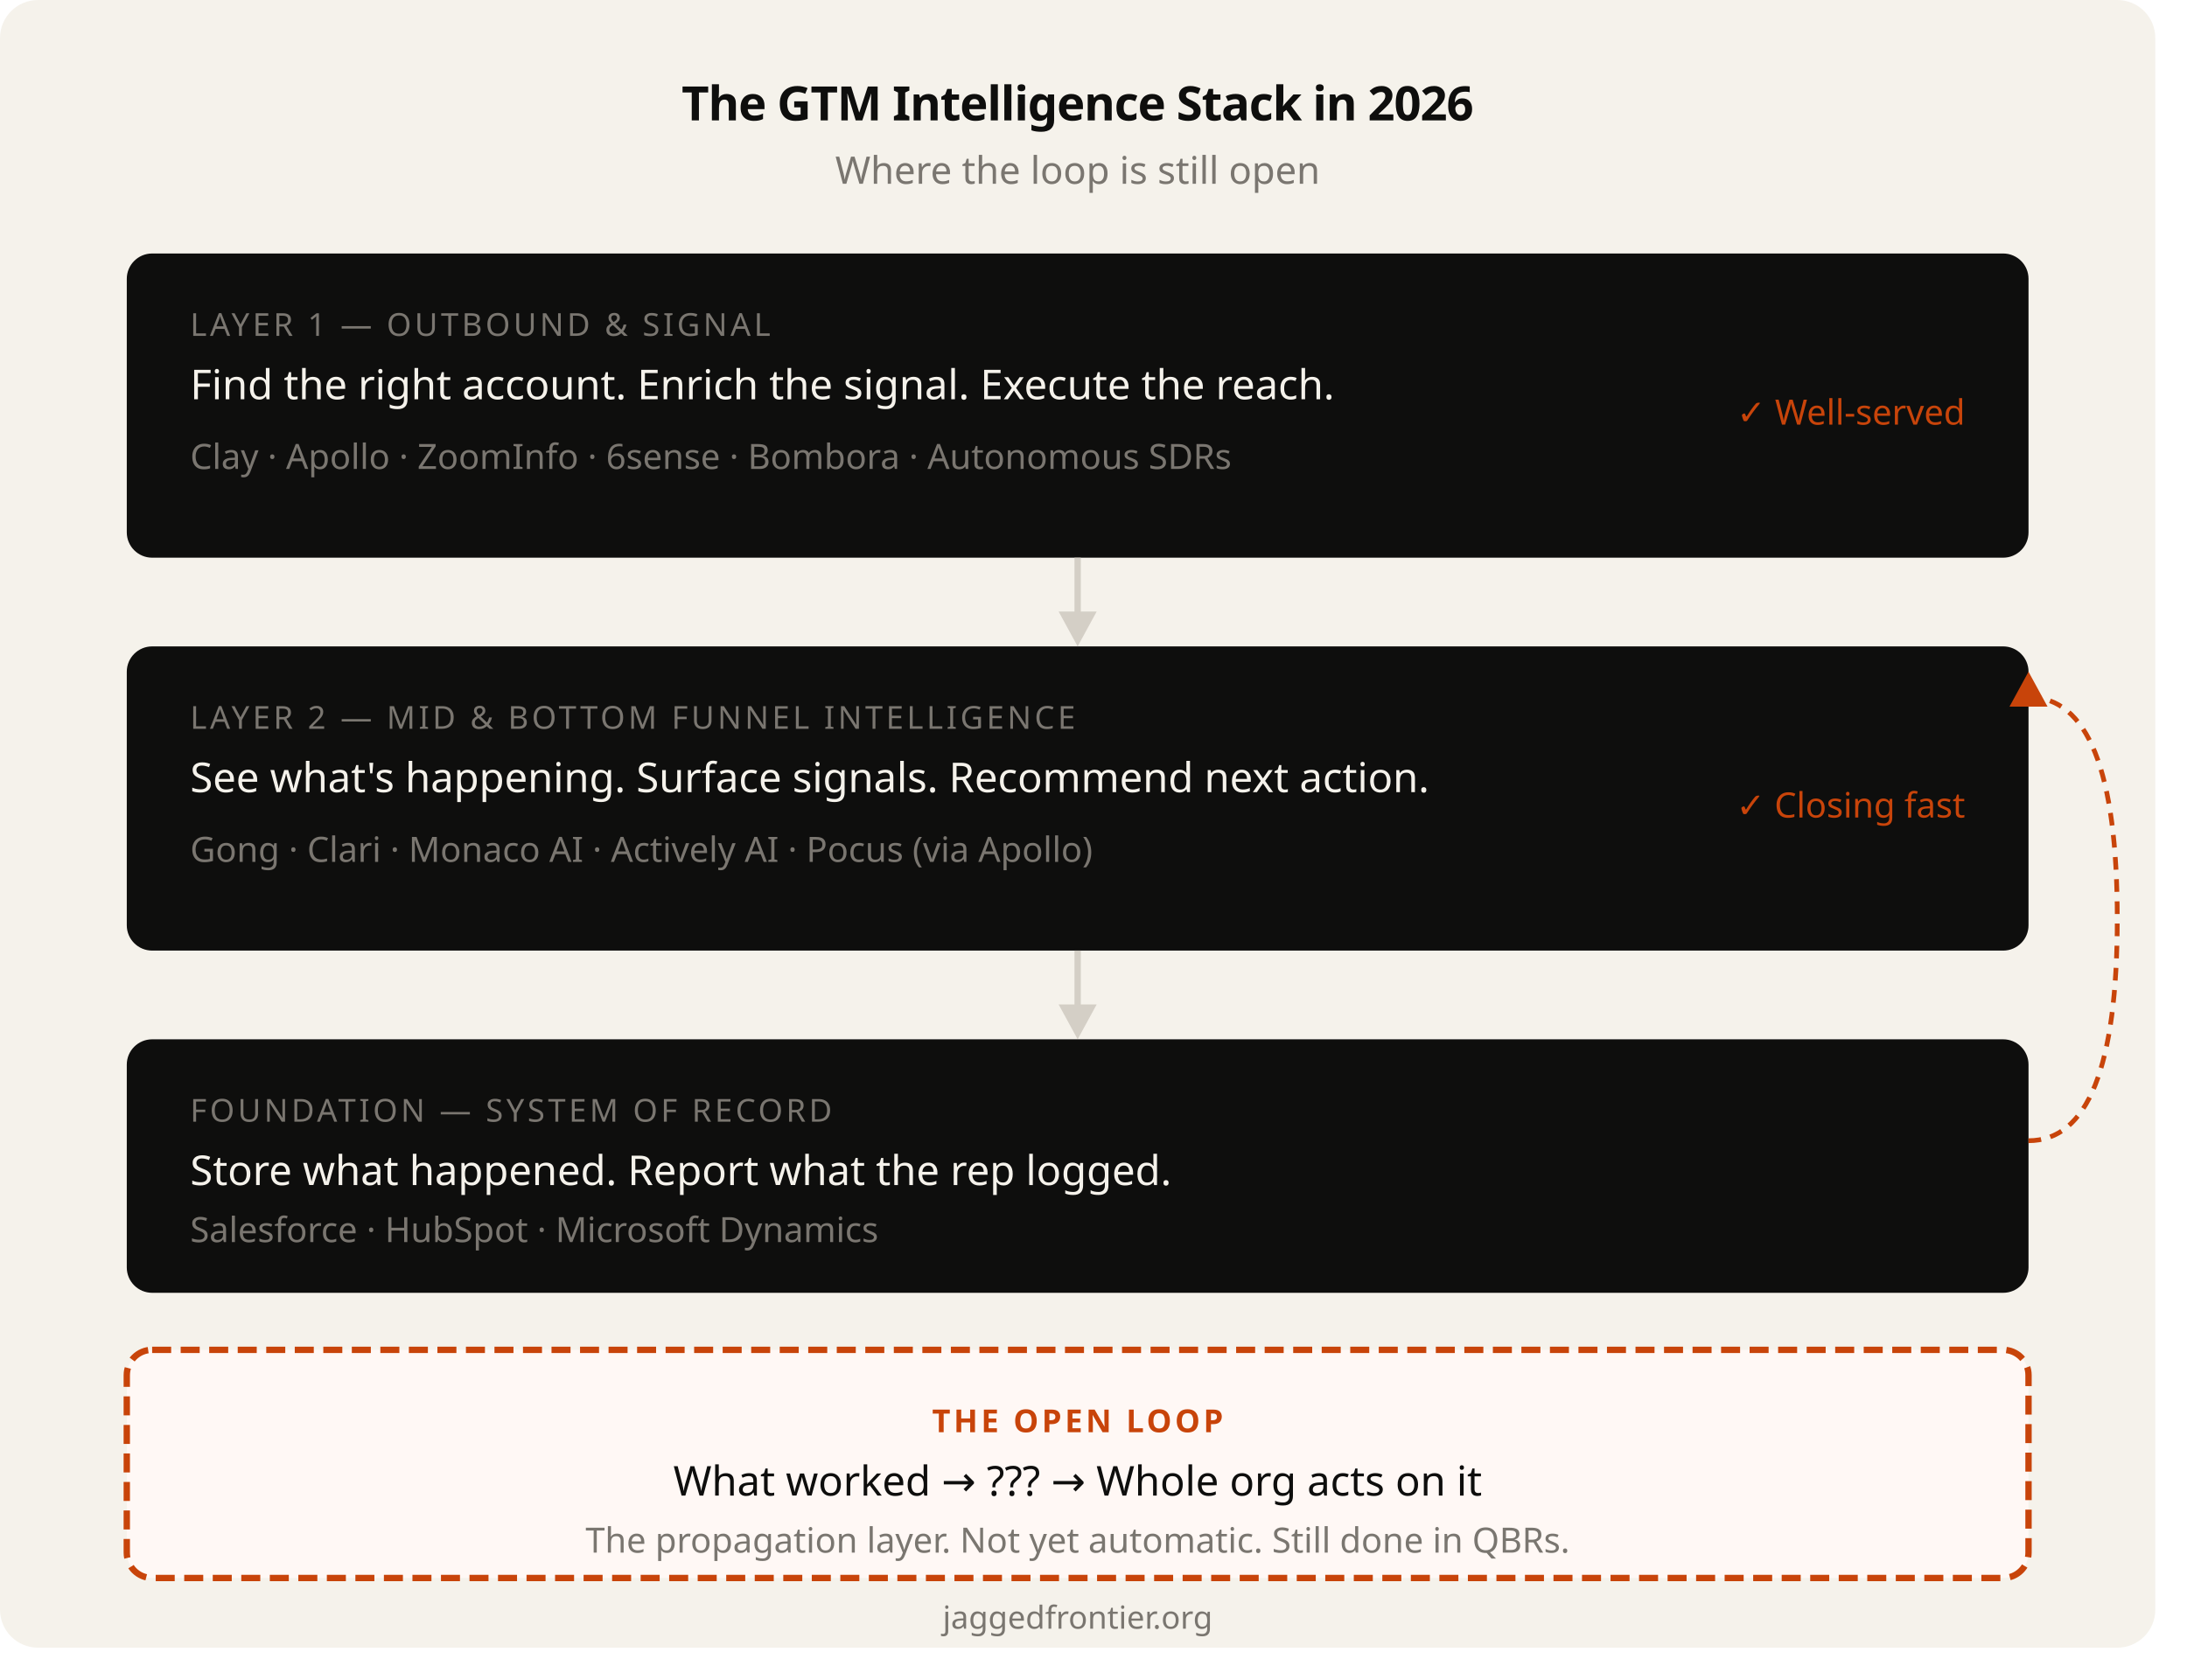
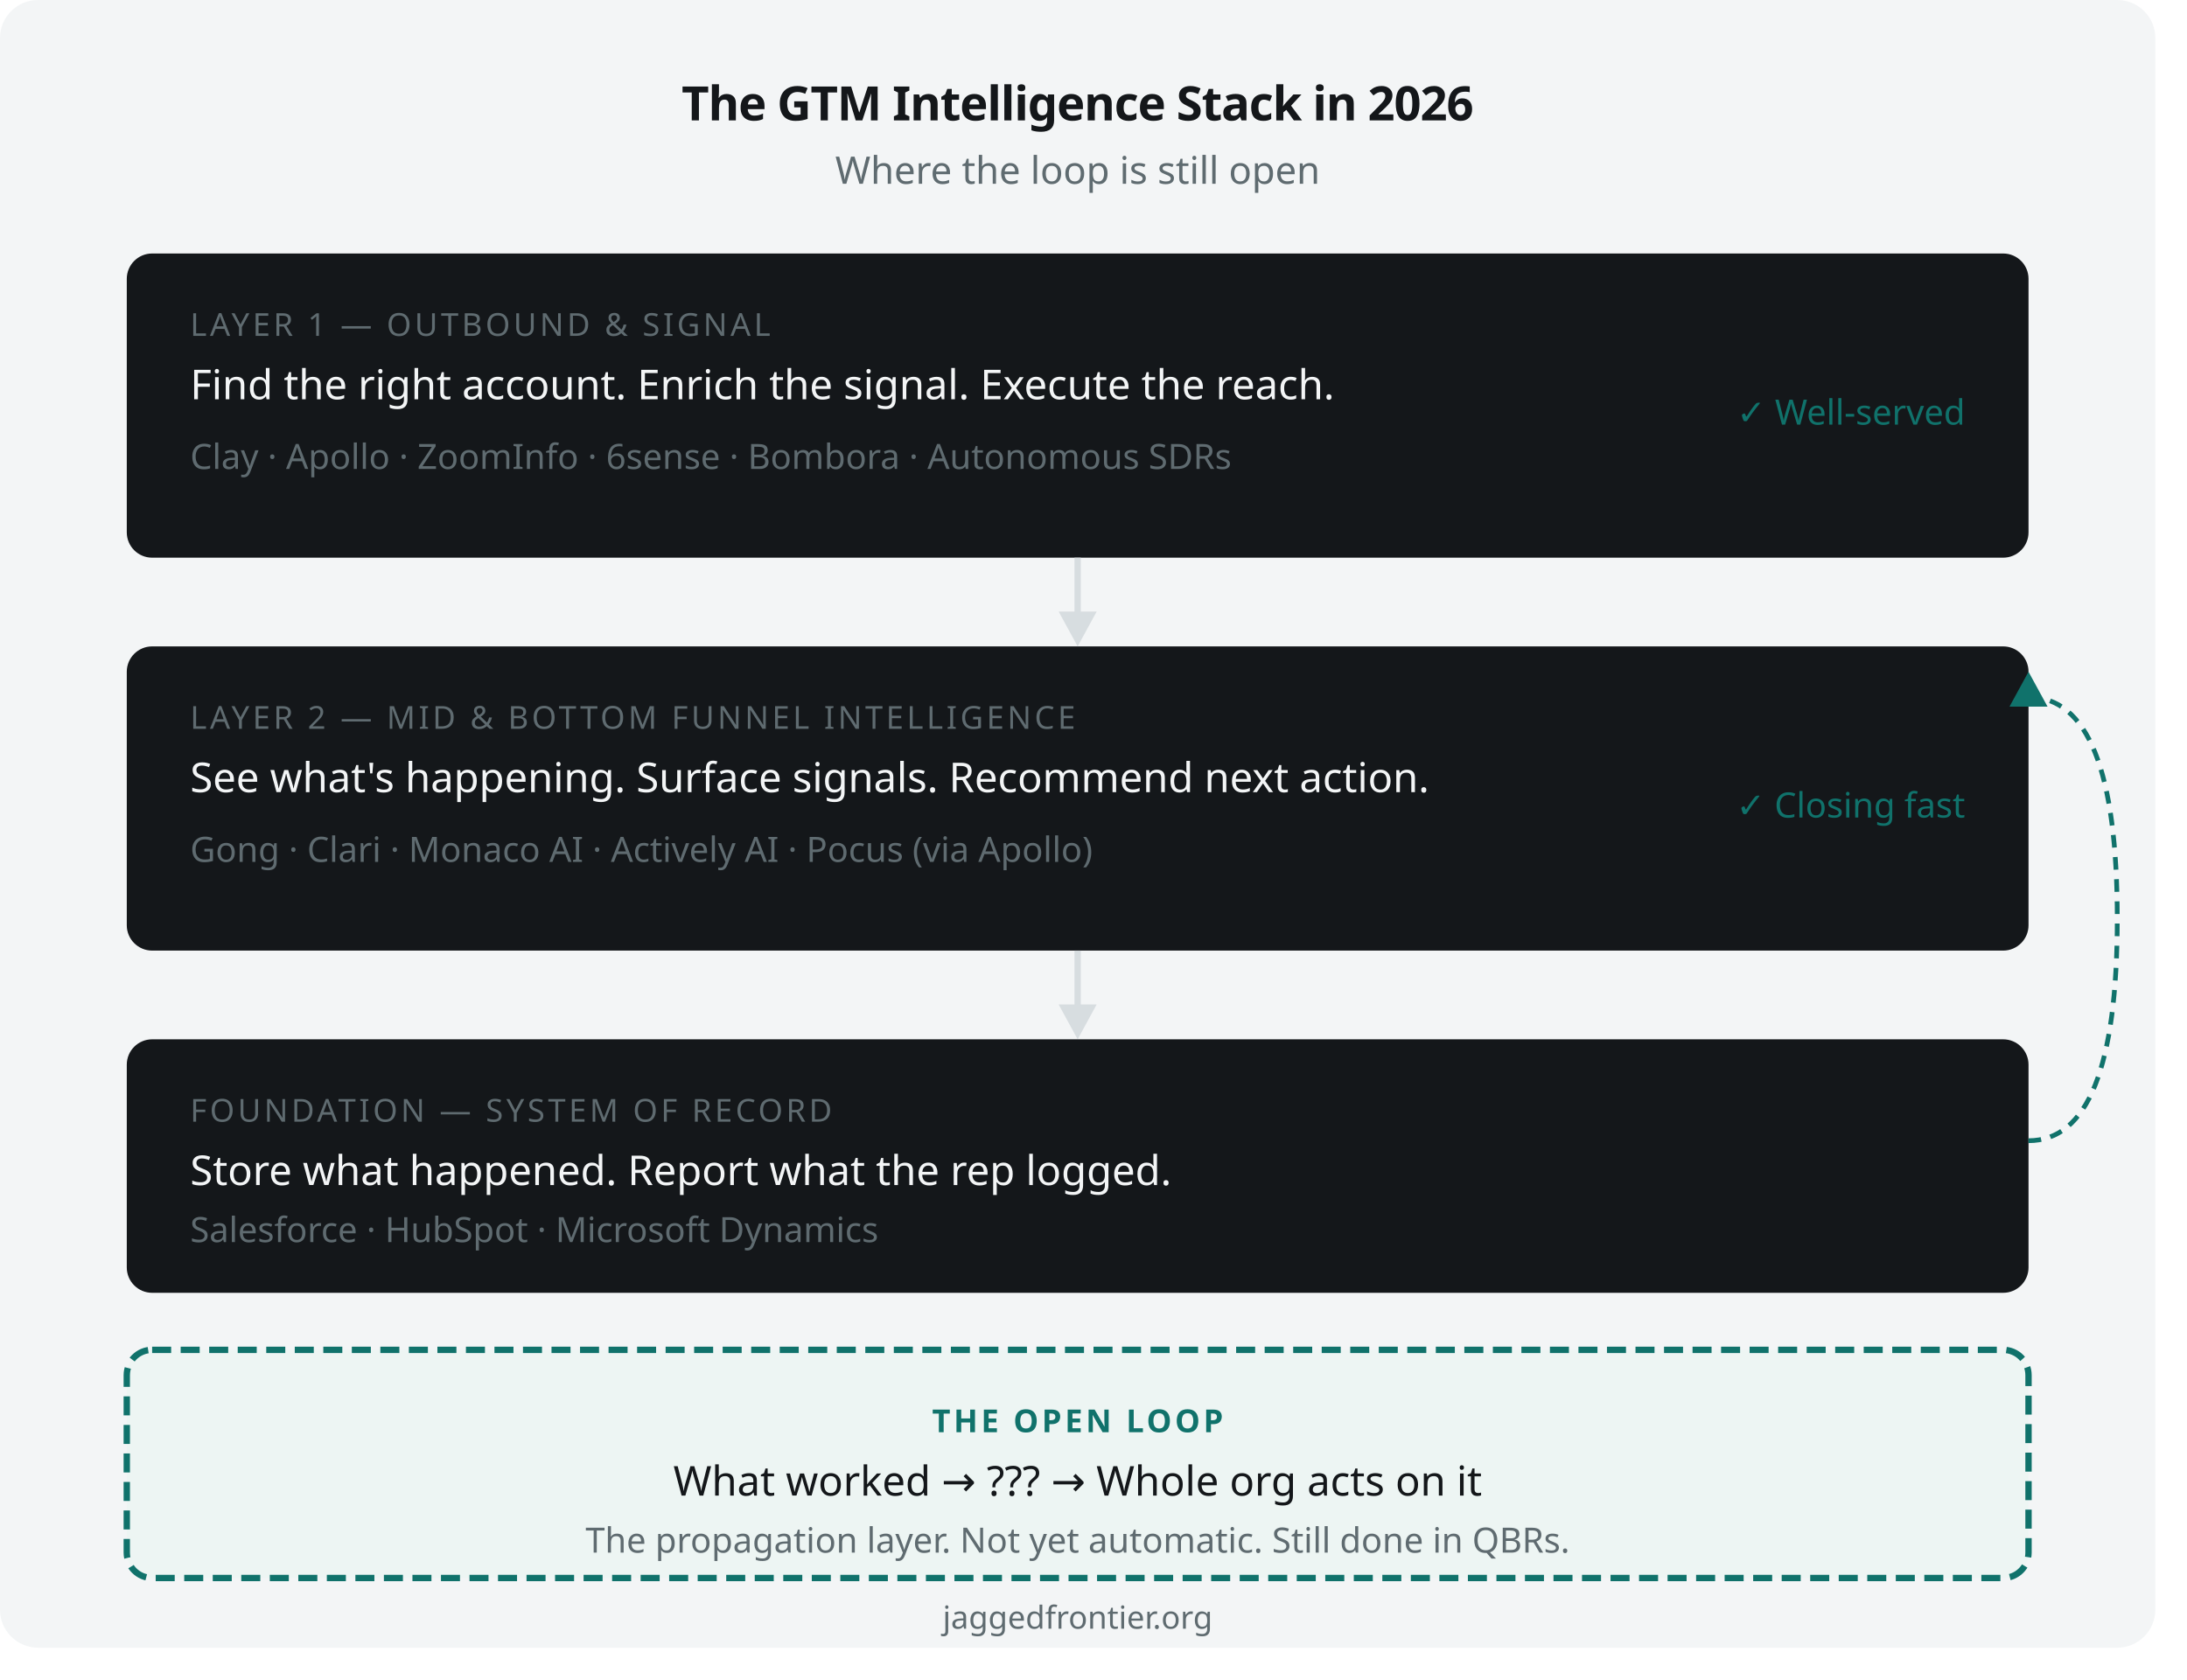
<svg xmlns="http://www.w3.org/2000/svg" viewBox="0 0 690 530" role="img" font-family="'DM Sans', system-ui, sans-serif" style="">
-   <rect width="680" height="520" fill="#f5f2eb" rx="12" style="fill:rgb(245, 242, 235);stroke:none;color:rgb(0, 0, 0);stroke-width:1px;stroke-linecap:butt;stroke-linejoin:miter;opacity:1;font-family:&quot;DM Sans&quot;, system-ui, sans-serif;font-size:16px;font-weight:400;text-anchor:start;dominant-baseline:auto" />
-   <text x="340" y="38" text-anchor="middle" font-size="15" font-weight="600" fill="#0e0e0d" letter-spacing="-0.3" style="fill:rgb(14, 14, 13);stroke:none;color:rgb(0, 0, 0);stroke-width:1px;stroke-linecap:butt;stroke-linejoin:miter;opacity:1;font-family:&quot;DM Sans&quot;, system-ui, sans-serif;font-size:15px;font-weight:600;text-anchor:middle;dominant-baseline:auto">The GTM Intelligence Stack in 2026</text>
-   <text x="340" y="58" text-anchor="middle" font-size="12" fill="#7a7670" style="fill:rgb(122, 118, 112);stroke:none;color:rgb(0, 0, 0);stroke-width:1px;stroke-linecap:butt;stroke-linejoin:miter;opacity:1;font-family:&quot;DM Sans&quot;, system-ui, sans-serif;font-size:12px;font-weight:400;text-anchor:middle;dominant-baseline:auto">Where the loop is still open</text>
-   <rect x="40" y="80" width="600" height="96" rx="8" fill="#0e0e0d" style="fill:rgb(14, 14, 13);stroke:none;color:rgb(0, 0, 0);stroke-width:1px;stroke-linecap:butt;stroke-linejoin:miter;opacity:1;font-family:&quot;DM Sans&quot;, system-ui, sans-serif;font-size:16px;font-weight:400;text-anchor:start;dominant-baseline:auto" />
-   <text x="60" y="106" font-size="10" font-weight="500" fill="#7a7670" letter-spacing="1" text-transform="uppercase" style="fill:rgb(122, 118, 112);stroke:none;color:rgb(0, 0, 0);stroke-width:1px;stroke-linecap:butt;stroke-linejoin:miter;opacity:1;font-family:&quot;DM Sans&quot;, system-ui, sans-serif;font-size:10px;font-weight:500;text-anchor:start;dominant-baseline:auto">LAYER 1 — OUTBOUND &amp; SIGNAL</text>
-   <text x="60" y="126" font-size="13" font-weight="500" fill="#f5f2eb" style="fill:rgb(245, 242, 235);stroke:none;color:rgb(0, 0, 0);stroke-width:1px;stroke-linecap:butt;stroke-linejoin:miter;opacity:1;font-family:&quot;DM Sans&quot;, system-ui, sans-serif;font-size:13px;font-weight:500;text-anchor:start;dominant-baseline:auto">Find the right account. Enrich the signal. Execute the reach.</text>
-   <text x="60" y="148" font-size="11" fill="#7a7670" style="fill:rgb(122, 118, 112);stroke:none;color:rgb(0, 0, 0);stroke-width:1px;stroke-linecap:butt;stroke-linejoin:miter;opacity:1;font-family:&quot;DM Sans&quot;, system-ui, sans-serif;font-size:11px;font-weight:400;text-anchor:start;dominant-baseline:auto">Clay · Apollo · ZoomInfo · 6sense · Bombora · Autonomous SDRs</text>
-   <text x="620" y="134" text-anchor="end" font-size="11" fill="#c8440a" font-weight="500" style="fill:rgb(200, 68, 10);stroke:none;color:rgb(0, 0, 0);stroke-width:1px;stroke-linecap:butt;stroke-linejoin:miter;opacity:1;font-family:&quot;DM Sans&quot;, system-ui, sans-serif;font-size:11px;font-weight:500;text-anchor:end;dominant-baseline:auto">✓ Well-served</text>
-   <line x1="340" y1="176" x2="340" y2="196" stroke="#d4cfc6" stroke-width="2" style="fill:rgb(0, 0, 0);stroke:rgb(212, 207, 198);color:rgb(0, 0, 0);stroke-width:2px;stroke-linecap:butt;stroke-linejoin:miter;opacity:1;font-family:&quot;DM Sans&quot;, system-ui, sans-serif;font-size:16px;font-weight:400;text-anchor:start;dominant-baseline:auto" />
-   <polygon points="334,193 340,204 346,193" fill="#d4cfc6" style="fill:rgb(212, 207, 198);stroke:none;color:rgb(0, 0, 0);stroke-width:1px;stroke-linecap:butt;stroke-linejoin:miter;opacity:1;font-family:&quot;DM Sans&quot;, system-ui, sans-serif;font-size:16px;font-weight:400;text-anchor:start;dominant-baseline:auto" />
-   <rect x="40" y="204" width="600" height="96" rx="8" fill="#0e0e0d" style="fill:rgb(14, 14, 13);stroke:none;color:rgb(0, 0, 0);stroke-width:1px;stroke-linecap:butt;stroke-linejoin:miter;opacity:1;font-family:&quot;DM Sans&quot;, system-ui, sans-serif;font-size:16px;font-weight:400;text-anchor:start;dominant-baseline:auto" />
-   <text x="60" y="230" font-size="10" font-weight="500" fill="#7a7670" letter-spacing="1" style="fill:rgb(122, 118, 112);stroke:none;color:rgb(0, 0, 0);stroke-width:1px;stroke-linecap:butt;stroke-linejoin:miter;opacity:1;font-family:&quot;DM Sans&quot;, system-ui, sans-serif;font-size:10px;font-weight:500;text-anchor:start;dominant-baseline:auto">LAYER 2 — MID &amp; BOTTOM FUNNEL INTELLIGENCE</text>
-   <text x="60" y="250" font-size="13" font-weight="500" fill="#f5f2eb" style="fill:rgb(245, 242, 235);stroke:none;color:rgb(0, 0, 0);stroke-width:1px;stroke-linecap:butt;stroke-linejoin:miter;opacity:1;font-family:&quot;DM Sans&quot;, system-ui, sans-serif;font-size:13px;font-weight:500;text-anchor:start;dominant-baseline:auto">See what's happening. Surface signals. Recommend next action.</text>
-   <text x="60" y="272" font-size="11" fill="#7a7670" style="fill:rgb(122, 118, 112);stroke:none;color:rgb(0, 0, 0);stroke-width:1px;stroke-linecap:butt;stroke-linejoin:miter;opacity:1;font-family:&quot;DM Sans&quot;, system-ui, sans-serif;font-size:11px;font-weight:400;text-anchor:start;dominant-baseline:auto">Gong · Clari · Monaco AI · Actively AI · Pocus (via Apollo)</text>
-   <text x="620" y="258" text-anchor="end" font-size="11" fill="#c8440a" font-weight="500" style="fill:rgb(200, 68, 10);stroke:none;color:rgb(0, 0, 0);stroke-width:1px;stroke-linecap:butt;stroke-linejoin:miter;opacity:1;font-family:&quot;DM Sans&quot;, system-ui, sans-serif;font-size:11px;font-weight:500;text-anchor:end;dominant-baseline:auto">✓ Closing fast</text>
-   <line x1="340" y1="300" x2="340" y2="320" stroke="#d4cfc6" stroke-width="2" style="fill:rgb(0, 0, 0);stroke:rgb(212, 207, 198);color:rgb(0, 0, 0);stroke-width:2px;stroke-linecap:butt;stroke-linejoin:miter;opacity:1;font-family:&quot;DM Sans&quot;, system-ui, sans-serif;font-size:16px;font-weight:400;text-anchor:start;dominant-baseline:auto" />
-   <polygon points="334,317 340,328 346,317" fill="#d4cfc6" style="fill:rgb(212, 207, 198);stroke:none;color:rgb(0, 0, 0);stroke-width:1px;stroke-linecap:butt;stroke-linejoin:miter;opacity:1;font-family:&quot;DM Sans&quot;, system-ui, sans-serif;font-size:16px;font-weight:400;text-anchor:start;dominant-baseline:auto" />
-   <rect x="40" y="328" width="600" height="80" rx="8" fill="#0e0e0d" style="fill:rgb(14, 14, 13);stroke:none;color:rgb(0, 0, 0);stroke-width:1px;stroke-linecap:butt;stroke-linejoin:miter;opacity:1;font-family:&quot;DM Sans&quot;, system-ui, sans-serif;font-size:16px;font-weight:400;text-anchor:start;dominant-baseline:auto" />
-   <text x="60" y="354" font-size="10" font-weight="500" fill="#7a7670" letter-spacing="1" style="fill:rgb(122, 118, 112);stroke:none;color:rgb(0, 0, 0);stroke-width:1px;stroke-linecap:butt;stroke-linejoin:miter;opacity:1;font-family:&quot;DM Sans&quot;, system-ui, sans-serif;font-size:10px;font-weight:500;text-anchor:start;dominant-baseline:auto">FOUNDATION — SYSTEM OF RECORD</text>
-   <text x="60" y="374" font-size="13" font-weight="500" fill="#f5f2eb" style="fill:rgb(245, 242, 235);stroke:none;color:rgb(0, 0, 0);stroke-width:1px;stroke-linecap:butt;stroke-linejoin:miter;opacity:1;font-family:&quot;DM Sans&quot;, system-ui, sans-serif;font-size:13px;font-weight:500;text-anchor:start;dominant-baseline:auto">Store what happened. Report what the rep logged.</text>
-   <text x="60" y="392" font-size="11" fill="#7a7670" style="fill:rgb(122, 118, 112);stroke:none;color:rgb(0, 0, 0);stroke-width:1px;stroke-linecap:butt;stroke-linejoin:miter;opacity:1;font-family:&quot;DM Sans&quot;, system-ui, sans-serif;font-size:11px;font-weight:400;text-anchor:start;dominant-baseline:auto">Salesforce · HubSpot · Microsoft Dynamics</text>
-   <rect x="40" y="426" width="600" height="72" rx="8" fill="#fff8f5" stroke="#c8440a" stroke-width="2" stroke-dasharray="6 3" style="fill:rgb(255, 248, 245);stroke:rgb(200, 68, 10);color:rgb(0, 0, 0);stroke-width:2px;stroke-dasharray:6px, 3px;stroke-linecap:butt;stroke-linejoin:miter;opacity:1;font-family:&quot;DM Sans&quot;, system-ui, sans-serif;font-size:16px;font-weight:400;text-anchor:start;dominant-baseline:auto" />
-   <text x="340" y="452" text-anchor="middle" font-size="10" font-weight="600" fill="#c8440a" letter-spacing="1" style="fill:rgb(200, 68, 10);stroke:none;color:rgb(0, 0, 0);stroke-width:1px;stroke-linecap:butt;stroke-linejoin:miter;opacity:1;font-family:&quot;DM Sans&quot;, system-ui, sans-serif;font-size:10px;font-weight:600;text-anchor:middle;dominant-baseline:auto">THE OPEN LOOP</text>
-   <text x="340" y="472" text-anchor="middle" font-size="13" fill="#0e0e0d" font-weight="500" style="fill:rgb(14, 14, 13);stroke:none;color:rgb(0, 0, 0);stroke-width:1px;stroke-linecap:butt;stroke-linejoin:miter;opacity:1;font-family:&quot;DM Sans&quot;, system-ui, sans-serif;font-size:13px;font-weight:500;text-anchor:middle;dominant-baseline:auto">What worked → ??? → Whole org acts on it</text>
-   <text x="340" y="490" text-anchor="middle" font-size="11" fill="#7a7670" style="fill:rgb(122, 118, 112);stroke:none;color:rgb(0, 0, 0);stroke-width:1px;stroke-linecap:butt;stroke-linejoin:miter;opacity:1;font-family:&quot;DM Sans&quot;, system-ui, sans-serif;font-size:11px;font-weight:400;text-anchor:middle;dominant-baseline:auto">The propagation layer. Not yet automatic. Still done in QBRs.</text>
-   <path d="M 640 360 Q 668 360 668 290 Q 668 220 640 220" stroke="#c8440a" stroke-width="1.5" fill="none" stroke-dasharray="4 3" style="fill:none;stroke:rgb(200, 68, 10);color:rgb(0, 0, 0);stroke-width:1.5px;stroke-dasharray:4px, 3px;stroke-linecap:butt;stroke-linejoin:miter;opacity:1;font-family:&quot;DM Sans&quot;, system-ui, sans-serif;font-size:16px;font-weight:400;text-anchor:start;dominant-baseline:auto" />
-   <polygon points="634,223 640,212 646,223" fill="#c8440a" style="fill:rgb(200, 68, 10);stroke:none;color:rgb(0, 0, 0);stroke-width:1px;stroke-linecap:butt;stroke-linejoin:miter;opacity:1;font-family:&quot;DM Sans&quot;, system-ui, sans-serif;font-size:16px;font-weight:400;text-anchor:start;dominant-baseline:auto" />
-   <text x="340" y="514" text-anchor="middle" font-size="10" fill="#7a7670" style="fill:rgb(122, 118, 112);stroke:none;color:rgb(0, 0, 0);stroke-width:1px;stroke-linecap:butt;stroke-linejoin:miter;opacity:1;font-family:&quot;DM Sans&quot;, system-ui, sans-serif;font-size:10px;font-weight:400;text-anchor:middle;dominant-baseline:auto">jaggedfrontier.org</text>
+   <rect width="680" height="520" fill="#f3f5f6" rx="12" style="fill:rgb(243, 245, 246);stroke:none;color:rgb(0, 0, 0);stroke-width:1px;stroke-linecap:butt;stroke-linejoin:miter;opacity:1;font-family:&quot;DM Sans&quot;, system-ui, sans-serif;font-size:16px;font-weight:400;text-anchor:start;dominant-baseline:auto" />
+   <text x="340" y="38" text-anchor="middle" font-size="15" font-weight="600" fill="#14171a" letter-spacing="-0.3" style="fill:rgb(20, 23, 26);stroke:none;color:rgb(0, 0, 0);stroke-width:1px;stroke-linecap:butt;stroke-linejoin:miter;opacity:1;font-family:&quot;DM Sans&quot;, system-ui, sans-serif;font-size:15px;font-weight:600;text-anchor:middle;dominant-baseline:auto">The GTM Intelligence Stack in 2026</text>
+   <text x="340" y="58" text-anchor="middle" font-size="12" fill="#5f6b70" style="fill:rgb(95, 107, 112);stroke:none;color:rgb(0, 0, 0);stroke-width:1px;stroke-linecap:butt;stroke-linejoin:miter;opacity:1;font-family:&quot;DM Sans&quot;, system-ui, sans-serif;font-size:12px;font-weight:400;text-anchor:middle;dominant-baseline:auto">Where the loop is still open</text>
+   <rect x="40" y="80" width="600" height="96" rx="8" fill="#14171a" style="fill:rgb(20, 23, 26);stroke:none;color:rgb(0, 0, 0);stroke-width:1px;stroke-linecap:butt;stroke-linejoin:miter;opacity:1;font-family:&quot;DM Sans&quot;, system-ui, sans-serif;font-size:16px;font-weight:400;text-anchor:start;dominant-baseline:auto" />
+   <text x="60" y="106" font-size="10" font-weight="500" fill="#5f6b70" letter-spacing="1" text-transform="uppercase" style="fill:rgb(95, 107, 112);stroke:none;color:rgb(0, 0, 0);stroke-width:1px;stroke-linecap:butt;stroke-linejoin:miter;opacity:1;font-family:&quot;DM Sans&quot;, system-ui, sans-serif;font-size:10px;font-weight:500;text-anchor:start;dominant-baseline:auto">LAYER 1 — OUTBOUND &amp; SIGNAL</text>
+   <text x="60" y="126" font-size="13" font-weight="500" fill="#f3f5f6" style="fill:rgb(243, 245, 246);stroke:none;color:rgb(0, 0, 0);stroke-width:1px;stroke-linecap:butt;stroke-linejoin:miter;opacity:1;font-family:&quot;DM Sans&quot;, system-ui, sans-serif;font-size:13px;font-weight:500;text-anchor:start;dominant-baseline:auto">Find the right account. Enrich the signal. Execute the reach.</text>
+   <text x="60" y="148" font-size="11" fill="#5f6b70" style="fill:rgb(95, 107, 112);stroke:none;color:rgb(0, 0, 0);stroke-width:1px;stroke-linecap:butt;stroke-linejoin:miter;opacity:1;font-family:&quot;DM Sans&quot;, system-ui, sans-serif;font-size:11px;font-weight:400;text-anchor:start;dominant-baseline:auto">Clay · Apollo · ZoomInfo · 6sense · Bombora · Autonomous SDRs</text>
+   <text x="620" y="134" text-anchor="end" font-size="11" fill="#10726b" font-weight="500" style="fill:rgb(16, 114, 107);stroke:none;color:rgb(0, 0, 0);stroke-width:1px;stroke-linecap:butt;stroke-linejoin:miter;opacity:1;font-family:&quot;DM Sans&quot;, system-ui, sans-serif;font-size:11px;font-weight:500;text-anchor:end;dominant-baseline:auto">✓ Well-served</text>
+   <line x1="340" y1="176" x2="340" y2="196" stroke="#d7dde0" stroke-width="2" style="fill:rgb(0, 0, 0);stroke:rgb(215, 221, 224);color:rgb(0, 0, 0);stroke-width:2px;stroke-linecap:butt;stroke-linejoin:miter;opacity:1;font-family:&quot;DM Sans&quot;, system-ui, sans-serif;font-size:16px;font-weight:400;text-anchor:start;dominant-baseline:auto" />
+   <polygon points="334,193 340,204 346,193" fill="#d7dde0" style="fill:rgb(215, 221, 224);stroke:none;color:rgb(0, 0, 0);stroke-width:1px;stroke-linecap:butt;stroke-linejoin:miter;opacity:1;font-family:&quot;DM Sans&quot;, system-ui, sans-serif;font-size:16px;font-weight:400;text-anchor:start;dominant-baseline:auto" />
+   <rect x="40" y="204" width="600" height="96" rx="8" fill="#14171a" style="fill:rgb(20, 23, 26);stroke:none;color:rgb(0, 0, 0);stroke-width:1px;stroke-linecap:butt;stroke-linejoin:miter;opacity:1;font-family:&quot;DM Sans&quot;, system-ui, sans-serif;font-size:16px;font-weight:400;text-anchor:start;dominant-baseline:auto" />
+   <text x="60" y="230" font-size="10" font-weight="500" fill="#5f6b70" letter-spacing="1" style="fill:rgb(95, 107, 112);stroke:none;color:rgb(0, 0, 0);stroke-width:1px;stroke-linecap:butt;stroke-linejoin:miter;opacity:1;font-family:&quot;DM Sans&quot;, system-ui, sans-serif;font-size:10px;font-weight:500;text-anchor:start;dominant-baseline:auto">LAYER 2 — MID &amp; BOTTOM FUNNEL INTELLIGENCE</text>
+   <text x="60" y="250" font-size="13" font-weight="500" fill="#f3f5f6" style="fill:rgb(243, 245, 246);stroke:none;color:rgb(0, 0, 0);stroke-width:1px;stroke-linecap:butt;stroke-linejoin:miter;opacity:1;font-family:&quot;DM Sans&quot;, system-ui, sans-serif;font-size:13px;font-weight:500;text-anchor:start;dominant-baseline:auto">See what's happening. Surface signals. Recommend next action.</text>
+   <text x="60" y="272" font-size="11" fill="#5f6b70" style="fill:rgb(95, 107, 112);stroke:none;color:rgb(0, 0, 0);stroke-width:1px;stroke-linecap:butt;stroke-linejoin:miter;opacity:1;font-family:&quot;DM Sans&quot;, system-ui, sans-serif;font-size:11px;font-weight:400;text-anchor:start;dominant-baseline:auto">Gong · Clari · Monaco AI · Actively AI · Pocus (via Apollo)</text>
+   <text x="620" y="258" text-anchor="end" font-size="11" fill="#10726b" font-weight="500" style="fill:rgb(16, 114, 107);stroke:none;color:rgb(0, 0, 0);stroke-width:1px;stroke-linecap:butt;stroke-linejoin:miter;opacity:1;font-family:&quot;DM Sans&quot;, system-ui, sans-serif;font-size:11px;font-weight:500;text-anchor:end;dominant-baseline:auto">✓ Closing fast</text>
+   <line x1="340" y1="300" x2="340" y2="320" stroke="#d7dde0" stroke-width="2" style="fill:rgb(0, 0, 0);stroke:rgb(215, 221, 224);color:rgb(0, 0, 0);stroke-width:2px;stroke-linecap:butt;stroke-linejoin:miter;opacity:1;font-family:&quot;DM Sans&quot;, system-ui, sans-serif;font-size:16px;font-weight:400;text-anchor:start;dominant-baseline:auto" />
+   <polygon points="334,317 340,328 346,317" fill="#d7dde0" style="fill:rgb(215, 221, 224);stroke:none;color:rgb(0, 0, 0);stroke-width:1px;stroke-linecap:butt;stroke-linejoin:miter;opacity:1;font-family:&quot;DM Sans&quot;, system-ui, sans-serif;font-size:16px;font-weight:400;text-anchor:start;dominant-baseline:auto" />
+   <rect x="40" y="328" width="600" height="80" rx="8" fill="#14171a" style="fill:rgb(20, 23, 26);stroke:none;color:rgb(0, 0, 0);stroke-width:1px;stroke-linecap:butt;stroke-linejoin:miter;opacity:1;font-family:&quot;DM Sans&quot;, system-ui, sans-serif;font-size:16px;font-weight:400;text-anchor:start;dominant-baseline:auto" />
+   <text x="60" y="354" font-size="10" font-weight="500" fill="#5f6b70" letter-spacing="1" style="fill:rgb(95, 107, 112);stroke:none;color:rgb(0, 0, 0);stroke-width:1px;stroke-linecap:butt;stroke-linejoin:miter;opacity:1;font-family:&quot;DM Sans&quot;, system-ui, sans-serif;font-size:10px;font-weight:500;text-anchor:start;dominant-baseline:auto">FOUNDATION — SYSTEM OF RECORD</text>
+   <text x="60" y="374" font-size="13" font-weight="500" fill="#f3f5f6" style="fill:rgb(243, 245, 246);stroke:none;color:rgb(0, 0, 0);stroke-width:1px;stroke-linecap:butt;stroke-linejoin:miter;opacity:1;font-family:&quot;DM Sans&quot;, system-ui, sans-serif;font-size:13px;font-weight:500;text-anchor:start;dominant-baseline:auto">Store what happened. Report what the rep logged.</text>
+   <text x="60" y="392" font-size="11" fill="#5f6b70" style="fill:rgb(95, 107, 112);stroke:none;color:rgb(0, 0, 0);stroke-width:1px;stroke-linecap:butt;stroke-linejoin:miter;opacity:1;font-family:&quot;DM Sans&quot;, system-ui, sans-serif;font-size:11px;font-weight:400;text-anchor:start;dominant-baseline:auto">Salesforce · HubSpot · Microsoft Dynamics</text>
+   <rect x="40" y="426" width="600" height="72" rx="8" fill="#edf5f3" stroke="#10726b" stroke-width="2" stroke-dasharray="6 3" style="fill:rgb(237, 245, 243);stroke:rgb(16, 114, 107);color:rgb(0, 0, 0);stroke-width:2px;stroke-dasharray:6px, 3px;stroke-linecap:butt;stroke-linejoin:miter;opacity:1;font-family:&quot;DM Sans&quot;, system-ui, sans-serif;font-size:16px;font-weight:400;text-anchor:start;dominant-baseline:auto" />
+   <text x="340" y="452" text-anchor="middle" font-size="10" font-weight="600" fill="#10726b" letter-spacing="1" style="fill:rgb(16, 114, 107);stroke:none;color:rgb(0, 0, 0);stroke-width:1px;stroke-linecap:butt;stroke-linejoin:miter;opacity:1;font-family:&quot;DM Sans&quot;, system-ui, sans-serif;font-size:10px;font-weight:600;text-anchor:middle;dominant-baseline:auto">THE OPEN LOOP</text>
+   <text x="340" y="472" text-anchor="middle" font-size="13" fill="#14171a" font-weight="500" style="fill:rgb(20, 23, 26);stroke:none;color:rgb(0, 0, 0);stroke-width:1px;stroke-linecap:butt;stroke-linejoin:miter;opacity:1;font-family:&quot;DM Sans&quot;, system-ui, sans-serif;font-size:13px;font-weight:500;text-anchor:middle;dominant-baseline:auto">What worked → ??? → Whole org acts on it</text>
+   <text x="340" y="490" text-anchor="middle" font-size="11" fill="#5f6b70" style="fill:rgb(95, 107, 112);stroke:none;color:rgb(0, 0, 0);stroke-width:1px;stroke-linecap:butt;stroke-linejoin:miter;opacity:1;font-family:&quot;DM Sans&quot;, system-ui, sans-serif;font-size:11px;font-weight:400;text-anchor:middle;dominant-baseline:auto">The propagation layer. Not yet automatic. Still done in QBRs.</text>
+   <path d="M 640 360 Q 668 360 668 290 Q 668 220 640 220" stroke="#10726b" stroke-width="1.5" fill="none" stroke-dasharray="4 3" style="fill:none;stroke:rgb(16, 114, 107);color:rgb(0, 0, 0);stroke-width:1.5px;stroke-dasharray:4px, 3px;stroke-linecap:butt;stroke-linejoin:miter;opacity:1;font-family:&quot;DM Sans&quot;, system-ui, sans-serif;font-size:16px;font-weight:400;text-anchor:start;dominant-baseline:auto" />
+   <polygon points="634,223 640,212 646,223" fill="#10726b" style="fill:rgb(16, 114, 107);stroke:none;color:rgb(0, 0, 0);stroke-width:1px;stroke-linecap:butt;stroke-linejoin:miter;opacity:1;font-family:&quot;DM Sans&quot;, system-ui, sans-serif;font-size:16px;font-weight:400;text-anchor:start;dominant-baseline:auto" />
+   <text x="340" y="514" text-anchor="middle" font-size="10" fill="#5f6b70" style="fill:rgb(95, 107, 112);stroke:none;color:rgb(0, 0, 0);stroke-width:1px;stroke-linecap:butt;stroke-linejoin:miter;opacity:1;font-family:&quot;DM Sans&quot;, system-ui, sans-serif;font-size:10px;font-weight:400;text-anchor:middle;dominant-baseline:auto">jaggedfrontier.org</text>
</svg>
